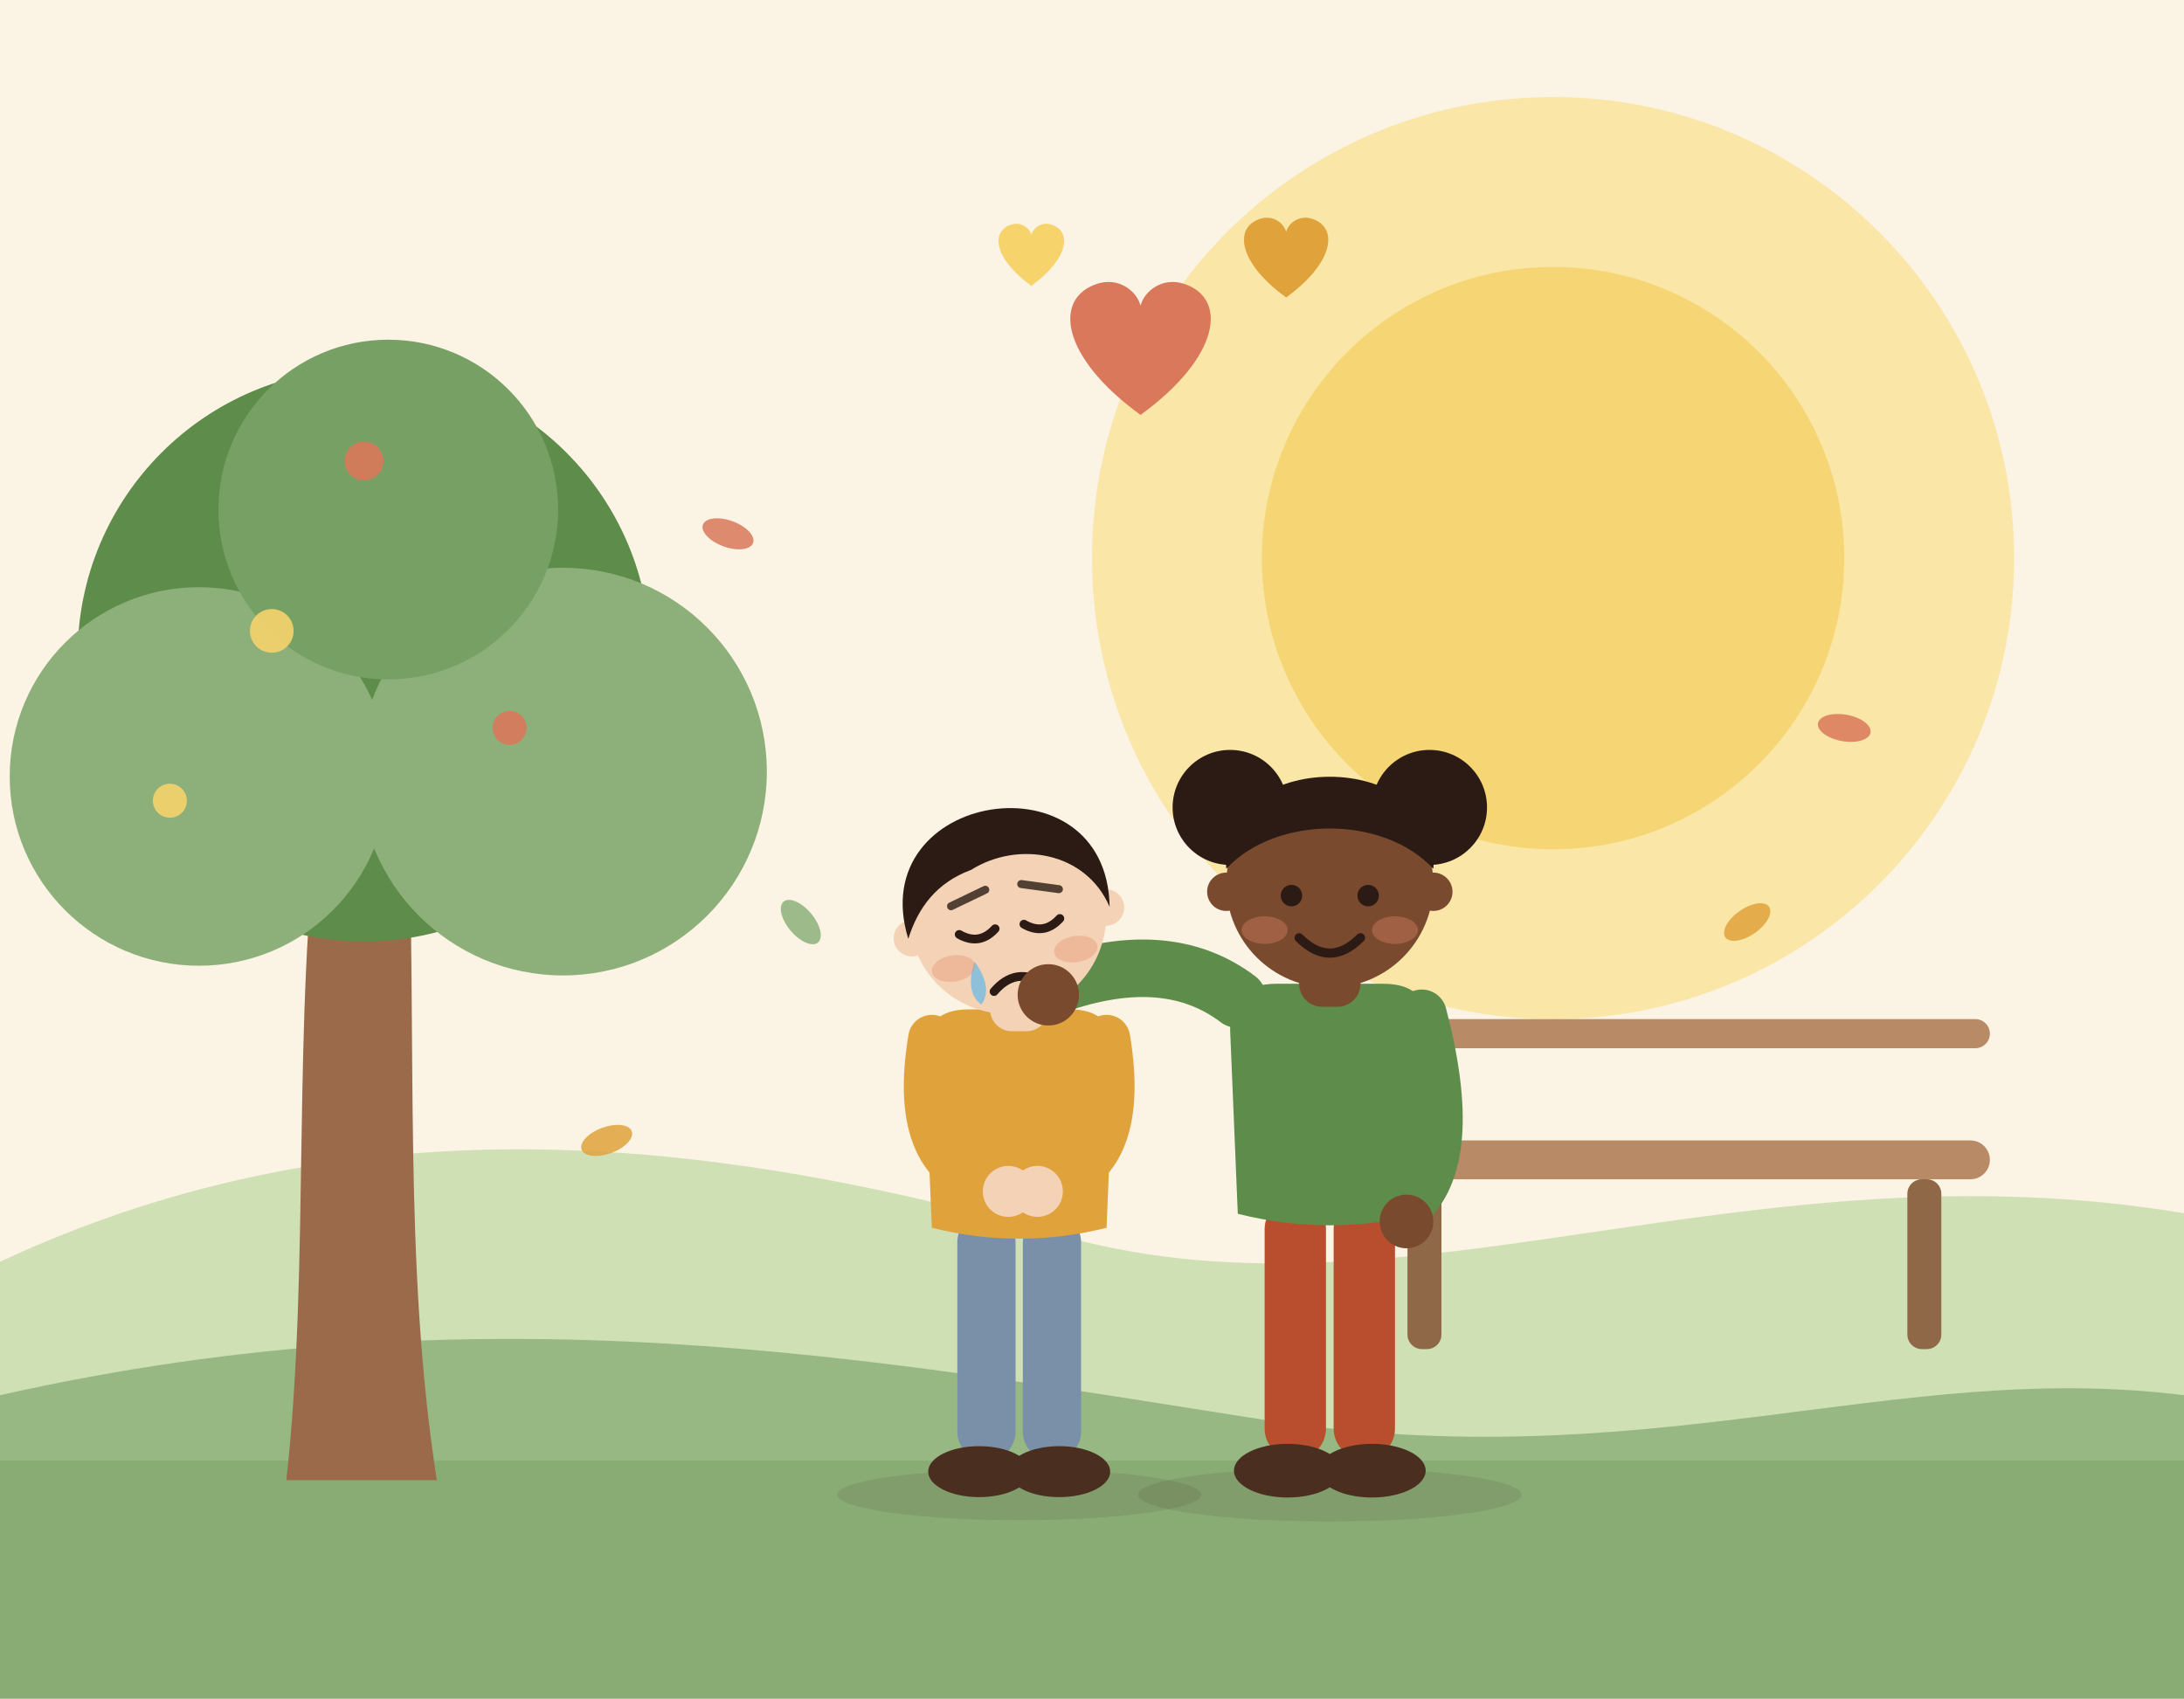
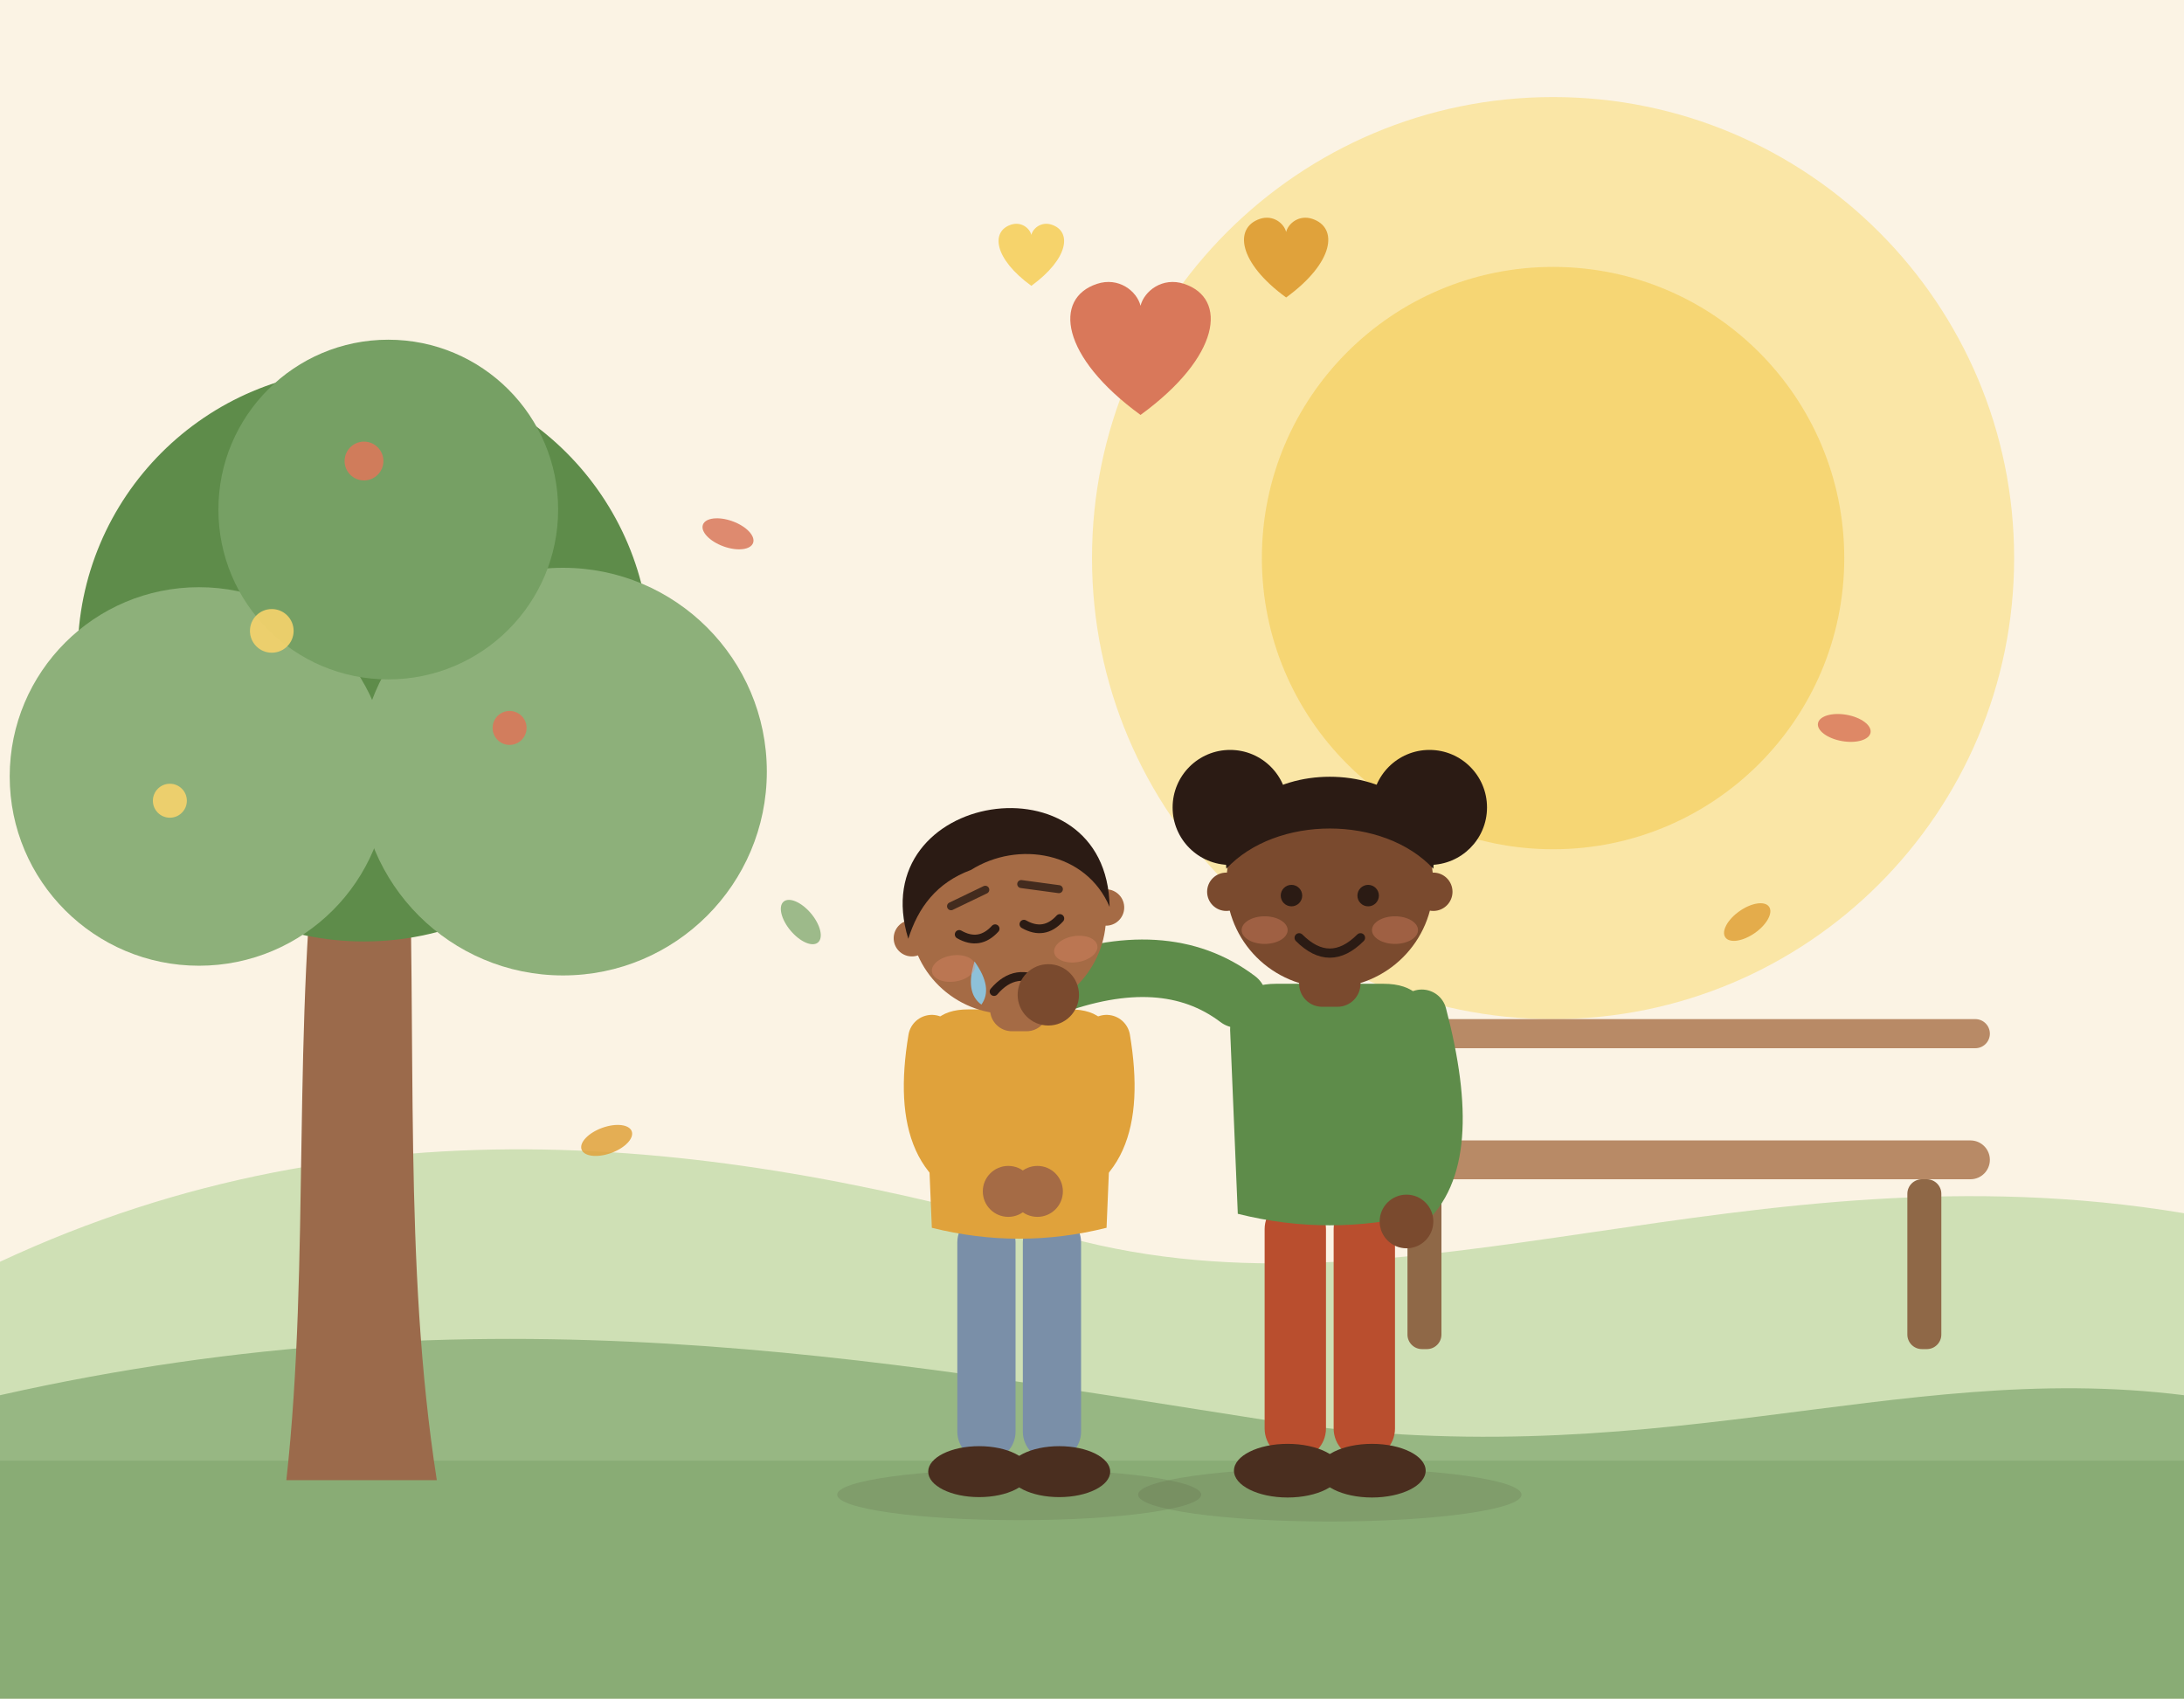
<svg xmlns="http://www.w3.org/2000/svg" viewBox="0 0 900 700" role="img" aria-labelledby="t d">
  <rect width="900" height="700" fill="#FBF3E4" />
  <circle cx="640" cy="230" r="190" fill="#FAE6A6" />
  <circle cx="640" cy="230" r="120" fill="#F6D36B" opacity=".85" />
  <path d="M0 520 C 150 450 300 470 440 510 C 580 548 720 470 900 500 L900 700 L0 700 Z" fill="#CFE0B5" />
  <path d="M0 575 C 200 530 360 560 520 585 C 680 610 780 560 900 575 L900 700 L0 700 Z" fill="#8DB07A" opacity=".85" />
  <rect x="0" y="602" width="900" height="100" fill="#5E8C4A" opacity=".25" />
  <path d="M118 610 C 128 520 120 420 132 330 L168 330 C 172 430 166 520 180 610 Z" fill="#9B6A4B" />
  <circle cx="150" cy="270" r="118" fill="#5E8C4A" />
  <circle cx="82" cy="320" r="78" fill="#8DB07A" />
  <circle cx="232" cy="318" r="84" fill="#8DB07A" />
  <circle cx="160" cy="210" r="70" fill="#76A064" />
  <circle cx="112" cy="260" r="9" fill="#F6D36B" opacity=".9" />
  <circle cx="210" cy="300" r="7" fill="#D9785A" opacity=".9" />
  <circle cx="150" cy="190" r="8" fill="#D9785A" opacity=".9" />
  <circle cx="70" cy="330" r="7" fill="#F6D36B" opacity=".9" />
  <rect x="560" y="470" width="260" height="16" rx="8" fill="#B88A66" />
  <rect x="580" y="486" width="14" height="70" rx="6" fill="#8F6847" />
  <rect x="786" y="486" width="14" height="70" rx="6" fill="#8F6847" />
  <rect x="560" y="420" width="260" height="12" rx="6" fill="#B88A66" />
  <ellipse cx="548" cy="616" rx="79" ry="11.06" fill="#3A2A22" opacity=".12" />
  <rect x="521.14" y="493.92" width="25.28" height="107.44" rx="12.64" fill="#B94E2E" />
  <ellipse cx="530.62" cy="606.1" rx="22.12" ry="11.06" fill="#4A2E1F" />
  <rect x="549.58" y="493.92" width="25.28" height="107.44" rx="12.64" fill="#B94E2E" />
  <ellipse cx="565.38" cy="606.1" rx="22.12" ry="11.06" fill="#4A2E1F" />
  <path d="M 506.92 424.4 Q 506.92 405.44 525.88 405.44 L 570.12 405.44 Q 589.08 405.44 589.08 424.4 L 585.92 500.24 Q 548 509.72 510.08 500.24 Z" fill="#5E8C4A" />
  <rect x="535.36" y="389.64" width="25.28" height="25.28" rx="9.48" fill="#7A4A2E" />
  <path d="M 510.08 411.76 Q 480 389 432 407" fill="none" stroke="#5E8C4A" stroke-width="23.7" stroke-linecap="round" />
  <ellipse cx="420" cy="616" rx="75" ry="10.5" fill="#3A2A22" opacity=".12" />
  <rect x="394.5" y="500" width="24" height="102" rx="12" fill="#7A8FA8" />
  <ellipse cx="403.5" cy="606.5" rx="21" ry="10.5" fill="#4A2E1F" />
  <rect x="421.5" y="500" width="24" height="102" rx="12" fill="#7A8FA8" />
  <ellipse cx="436.5" cy="606.5" rx="21" ry="10.5" fill="#4A2E1F" />
  <path d="M 381 434 Q 381 416 399 416 L 441 416 Q 459 416 459 434 L 456 506 Q 420 515 384 506 Z" fill="#E0A23B" />
-   <rect x="408" y="401" width="24" height="24" rx="9" fill="#F3D2B5" />
+   <rect x="408" y="401" width="24" height="24" rx="9" fill="#A56B45" />
  <path d="M 384 428 Q 375 482 411 488" fill="none" stroke="#E0A23B" stroke-width="19.5" stroke-linecap="round" />
  <path d="M 456 428 Q 465 482 429 488" fill="none" stroke="#E0A23B" stroke-width="19.5" stroke-linecap="round" />
-   <circle cx="415.5" cy="491" r="10.5" fill="#F3D2B5" />
-   <circle cx="427.5" cy="491" r="10.5" fill="#F3D2B5" />
+   <circle cx="415.5" cy="491" r="10.5" fill="#A56B45" />
+   <circle cx="427.5" cy="491" r="10.5" fill="#A56B45" />
  <g transform="rotate(-9 420 407)">
-     <circle cx="420" cy="377" r="40.5" fill="#F3D2B5" />
-     <circle cx="379.5" cy="380" r="7.5" fill="#F3D2B5" />
-     <circle cx="460.5" cy="380" r="7.5" fill="#F3D2B5" />
+     <circle cx="420" cy="377" r="40.5" fill="#A56B45" />
+     <circle cx="379.5" cy="380" r="7.5" fill="#A56B45" />
+     <circle cx="460.5" cy="380" r="7.5" fill="#A56B45" />
    <path d="M 378 380 C 369 317 471 317 462 380 C 456 356 429 347 408 356 C 393 359 384 368 378 380 Z" fill="#2B1B14" />
    <path d="M 399 381.5 q 7.5 6 15 0 M 426 381.5 q 7.5 6 15 0" fill="none" stroke="#2B1B14" stroke-width="3.6" stroke-linecap="round" />
    <path d="M 397.5 369.5 l 15 -4.5 M 442.5 369.5 l -15 -4.5" fill="none" stroke="#2B1B14" stroke-width="3.3" stroke-linecap="round" opacity=".8" />
    <path d="M 409.5 407 q 10.5 -9 21 0" fill="none" stroke="#2B1B14" stroke-width="3.6" stroke-linecap="round" />
    <path d="M 403.5 393.5 q -6 12 0 18 q 6 -6 0 -18 z" fill="#8EC1D9" />
    <ellipse cx="394.5" cy="395" rx="9" ry="5.4" fill="#E58A6B" opacity=".35" />
    <ellipse cx="445.5" cy="395" rx="9" ry="5.4" fill="#E58A6B" opacity=".35" />
  </g>
  <circle cx="432" cy="410" r="12.64" fill="#7A4A2E" />
  <path d="M 585.92 418.08 Q 601.72 478.12 579.6 497.08" fill="none" stroke="#5E8C4A" stroke-width="20.54" stroke-linecap="round" />
  <circle cx="579.6" cy="503.4" r="11.06" fill="#7A4A2E" />
  <g transform="rotate(0 548 395.96)">
    <circle cx="506.92" cy="332.76" r="23.7" fill="#2B1B14" />
    <circle cx="589.08" cy="332.76" r="23.7" fill="#2B1B14" />
    <circle cx="548" cy="364.36" r="42.66" fill="#7A4A2E" />
    <circle cx="505.34" cy="367.52" r="7.9" fill="#7A4A2E" />
    <circle cx="590.66" cy="367.52" r="7.9" fill="#7A4A2E" />
    <path d="M 505.34 358.04 C 500.6 307.48 595.4 307.48 590.66 358.04 C 570.12 335.92 525.88 335.92 505.34 358.04 Z" fill="#2B1B14" />
    <circle cx="532.2" cy="369.1" r="4.424" fill="#2B1B14" />
    <circle cx="563.8" cy="369.1" r="4.424" fill="#2B1B14" />
    <path d="M 535.36 386.48 q 12.64 12.64 25.28 0" fill="none" stroke="#2B1B14" stroke-width="3.792" stroke-linecap="round" />
    <ellipse cx="521.14" cy="383.32" rx="9.48" ry="5.688" fill="#E58A6B" opacity=".35" />
    <ellipse cx="574.86" cy="383.32" rx="9.48" ry="5.688" fill="#E58A6B" opacity=".35" />
  </g>
  <path transform="translate(470 150) scale(1.5)" d="M0 14 C-22 -2 -24 -18 -12 -22 C-6 -24 -1 -20 0 -16 C1 -20 6 -24 12 -22 C24 -18 22 -2 0 14 Z" fill="#D9785A" />
  <path transform="translate(530 110) scale(0.9)" d="M0 14 C-22 -2 -24 -18 -12 -22 C-6 -24 -1 -20 0 -16 C1 -20 6 -24 12 -22 C24 -18 22 -2 0 14 Z" fill="#E0A23B" />
  <path transform="translate(425 108) scale(0.7)" d="M0 14 C-22 -2 -24 -18 -12 -22 C-6 -24 -1 -20 0 -16 C1 -20 6 -24 12 -22 C24 -18 22 -2 0 14 Z" fill="#F6D36B" />
  <ellipse cx="300" cy="220" rx="11" ry="5.5" fill="#D9785A" opacity=".85" transform="rotate(20 300 220)" />
  <ellipse cx="720" cy="380" rx="11" ry="5.5" fill="#E0A23B" opacity=".85" transform="rotate(-35 720 380)" />
  <ellipse cx="330" cy="380" rx="11" ry="5.5" fill="#8DB07A" opacity=".85" transform="rotate(50 330 380)" />
  <ellipse cx="760" cy="300" rx="11" ry="5.5" fill="#D9785A" opacity=".85" transform="rotate(10 760 300)" />
  <ellipse cx="250" cy="470" rx="11" ry="5.5" fill="#E0A23B" opacity=".85" transform="rotate(-20 250 470)" />
</svg>
